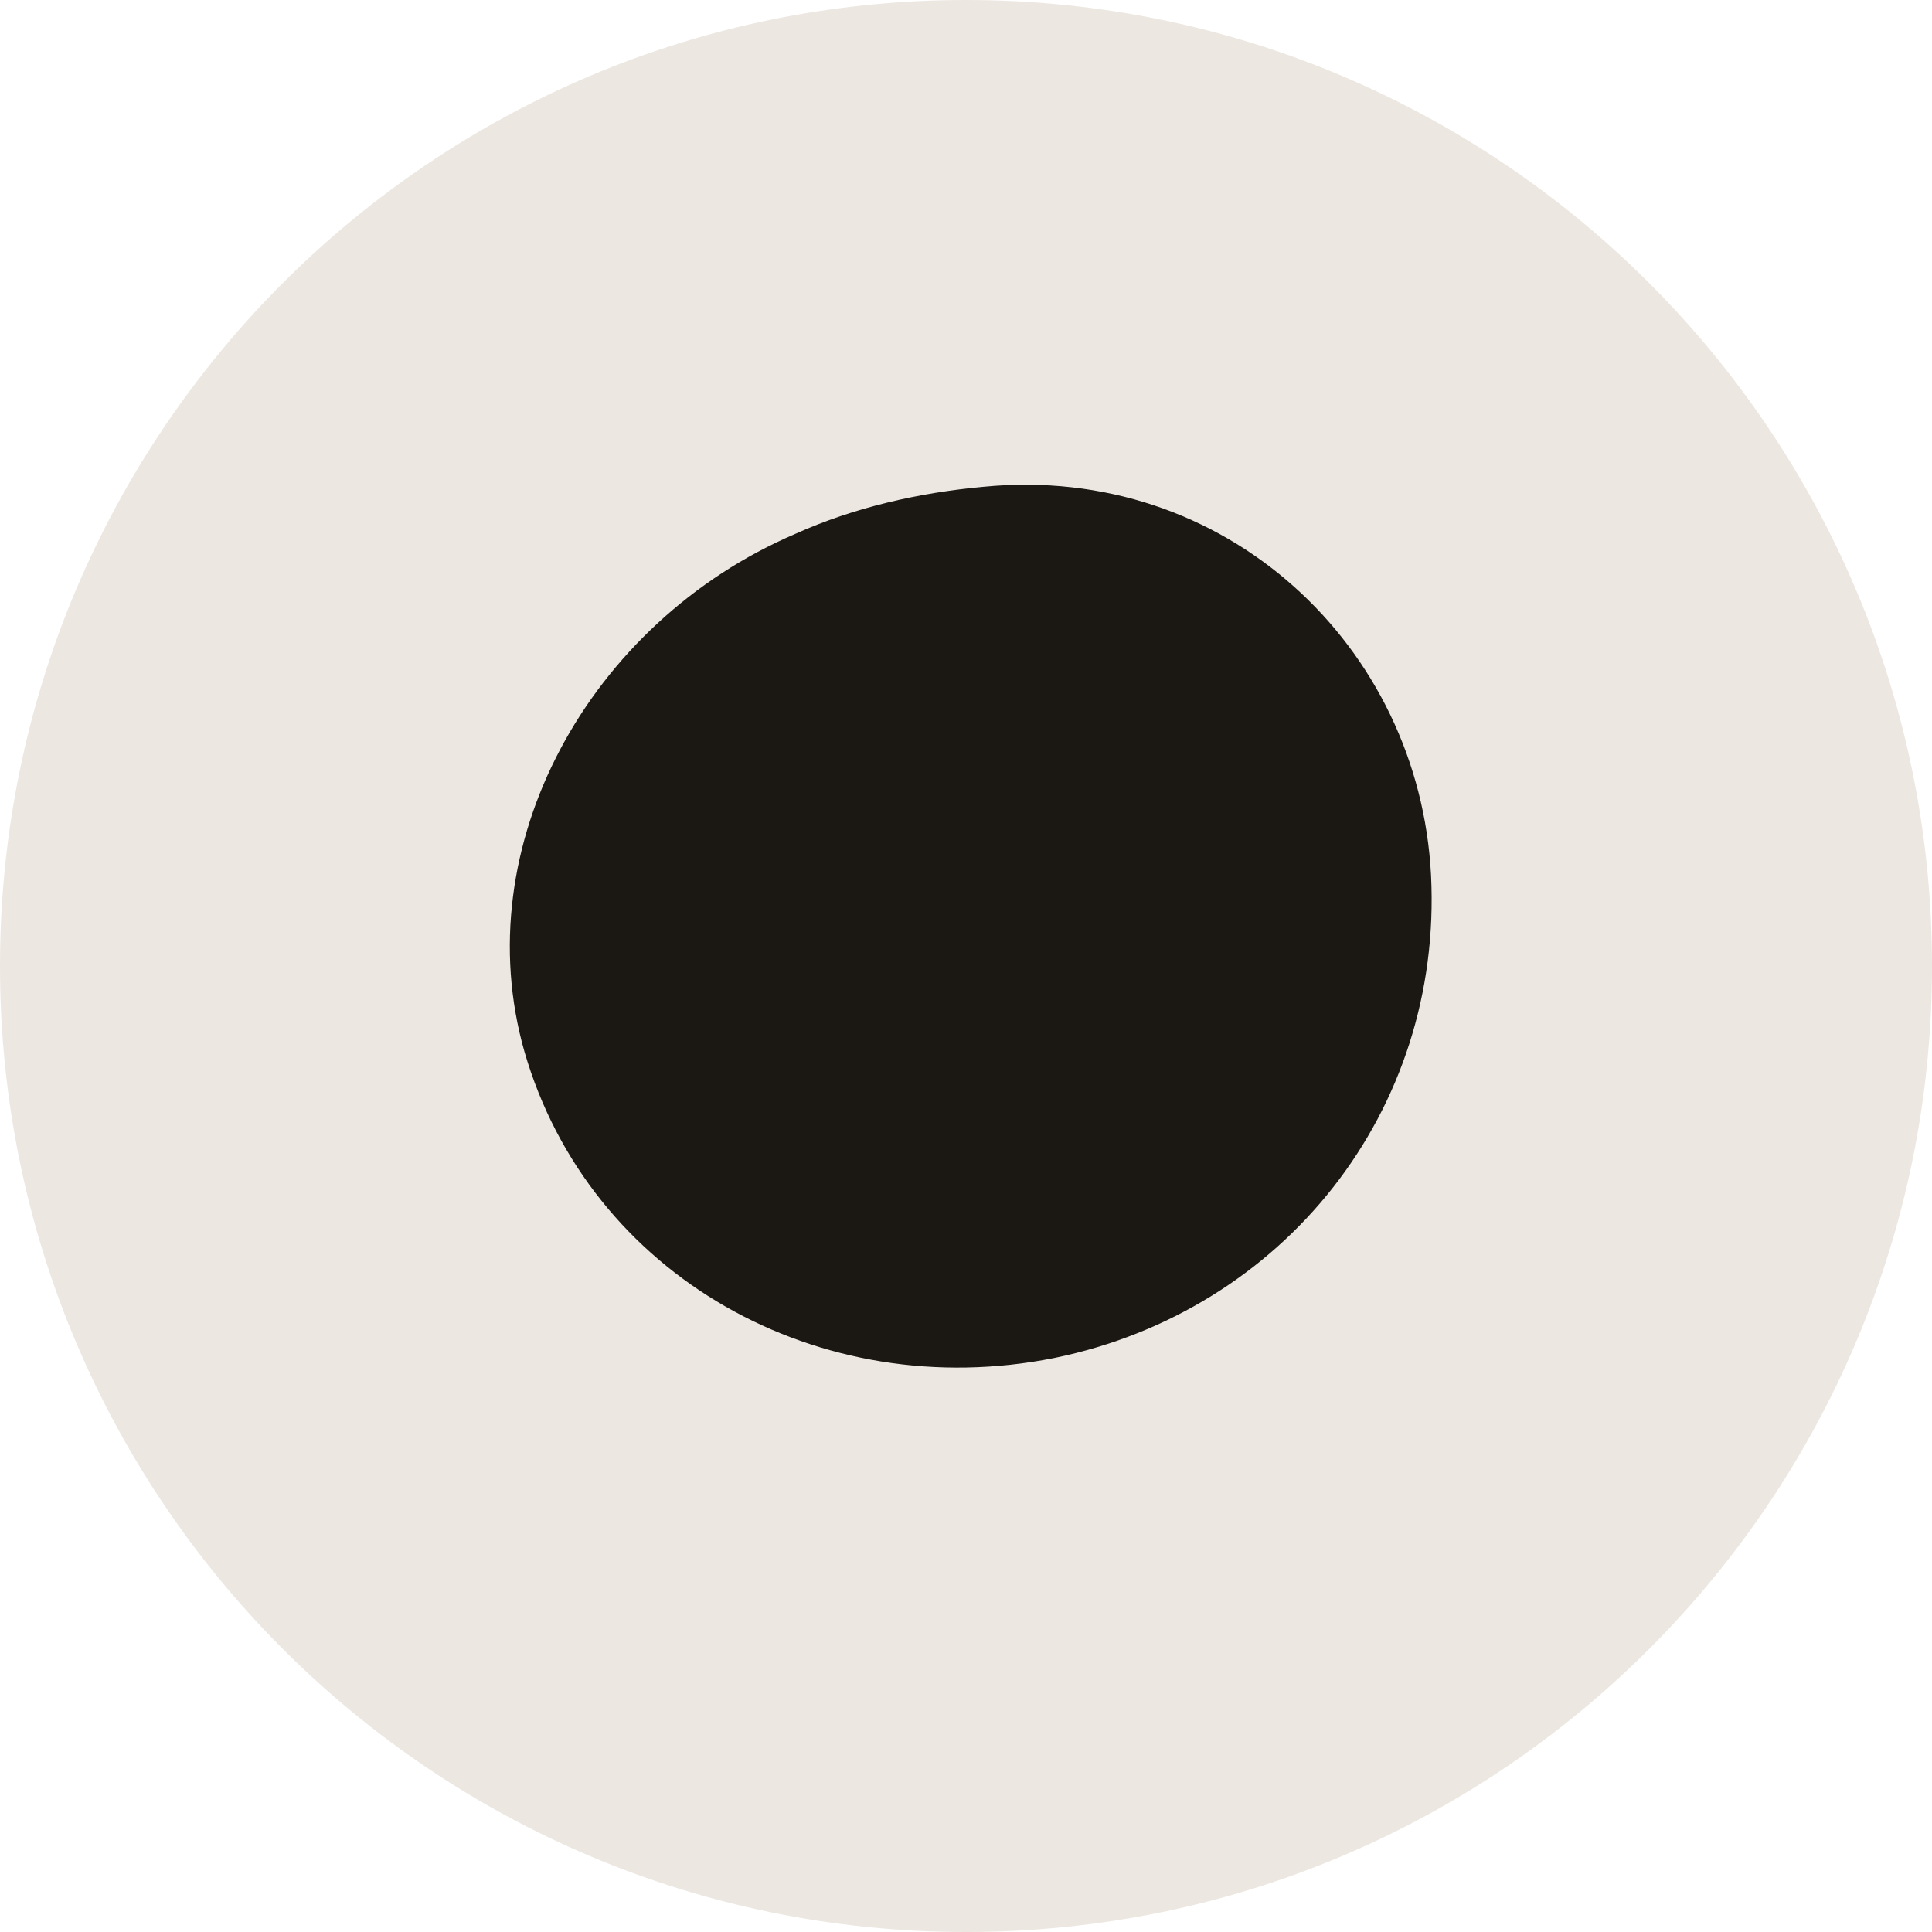
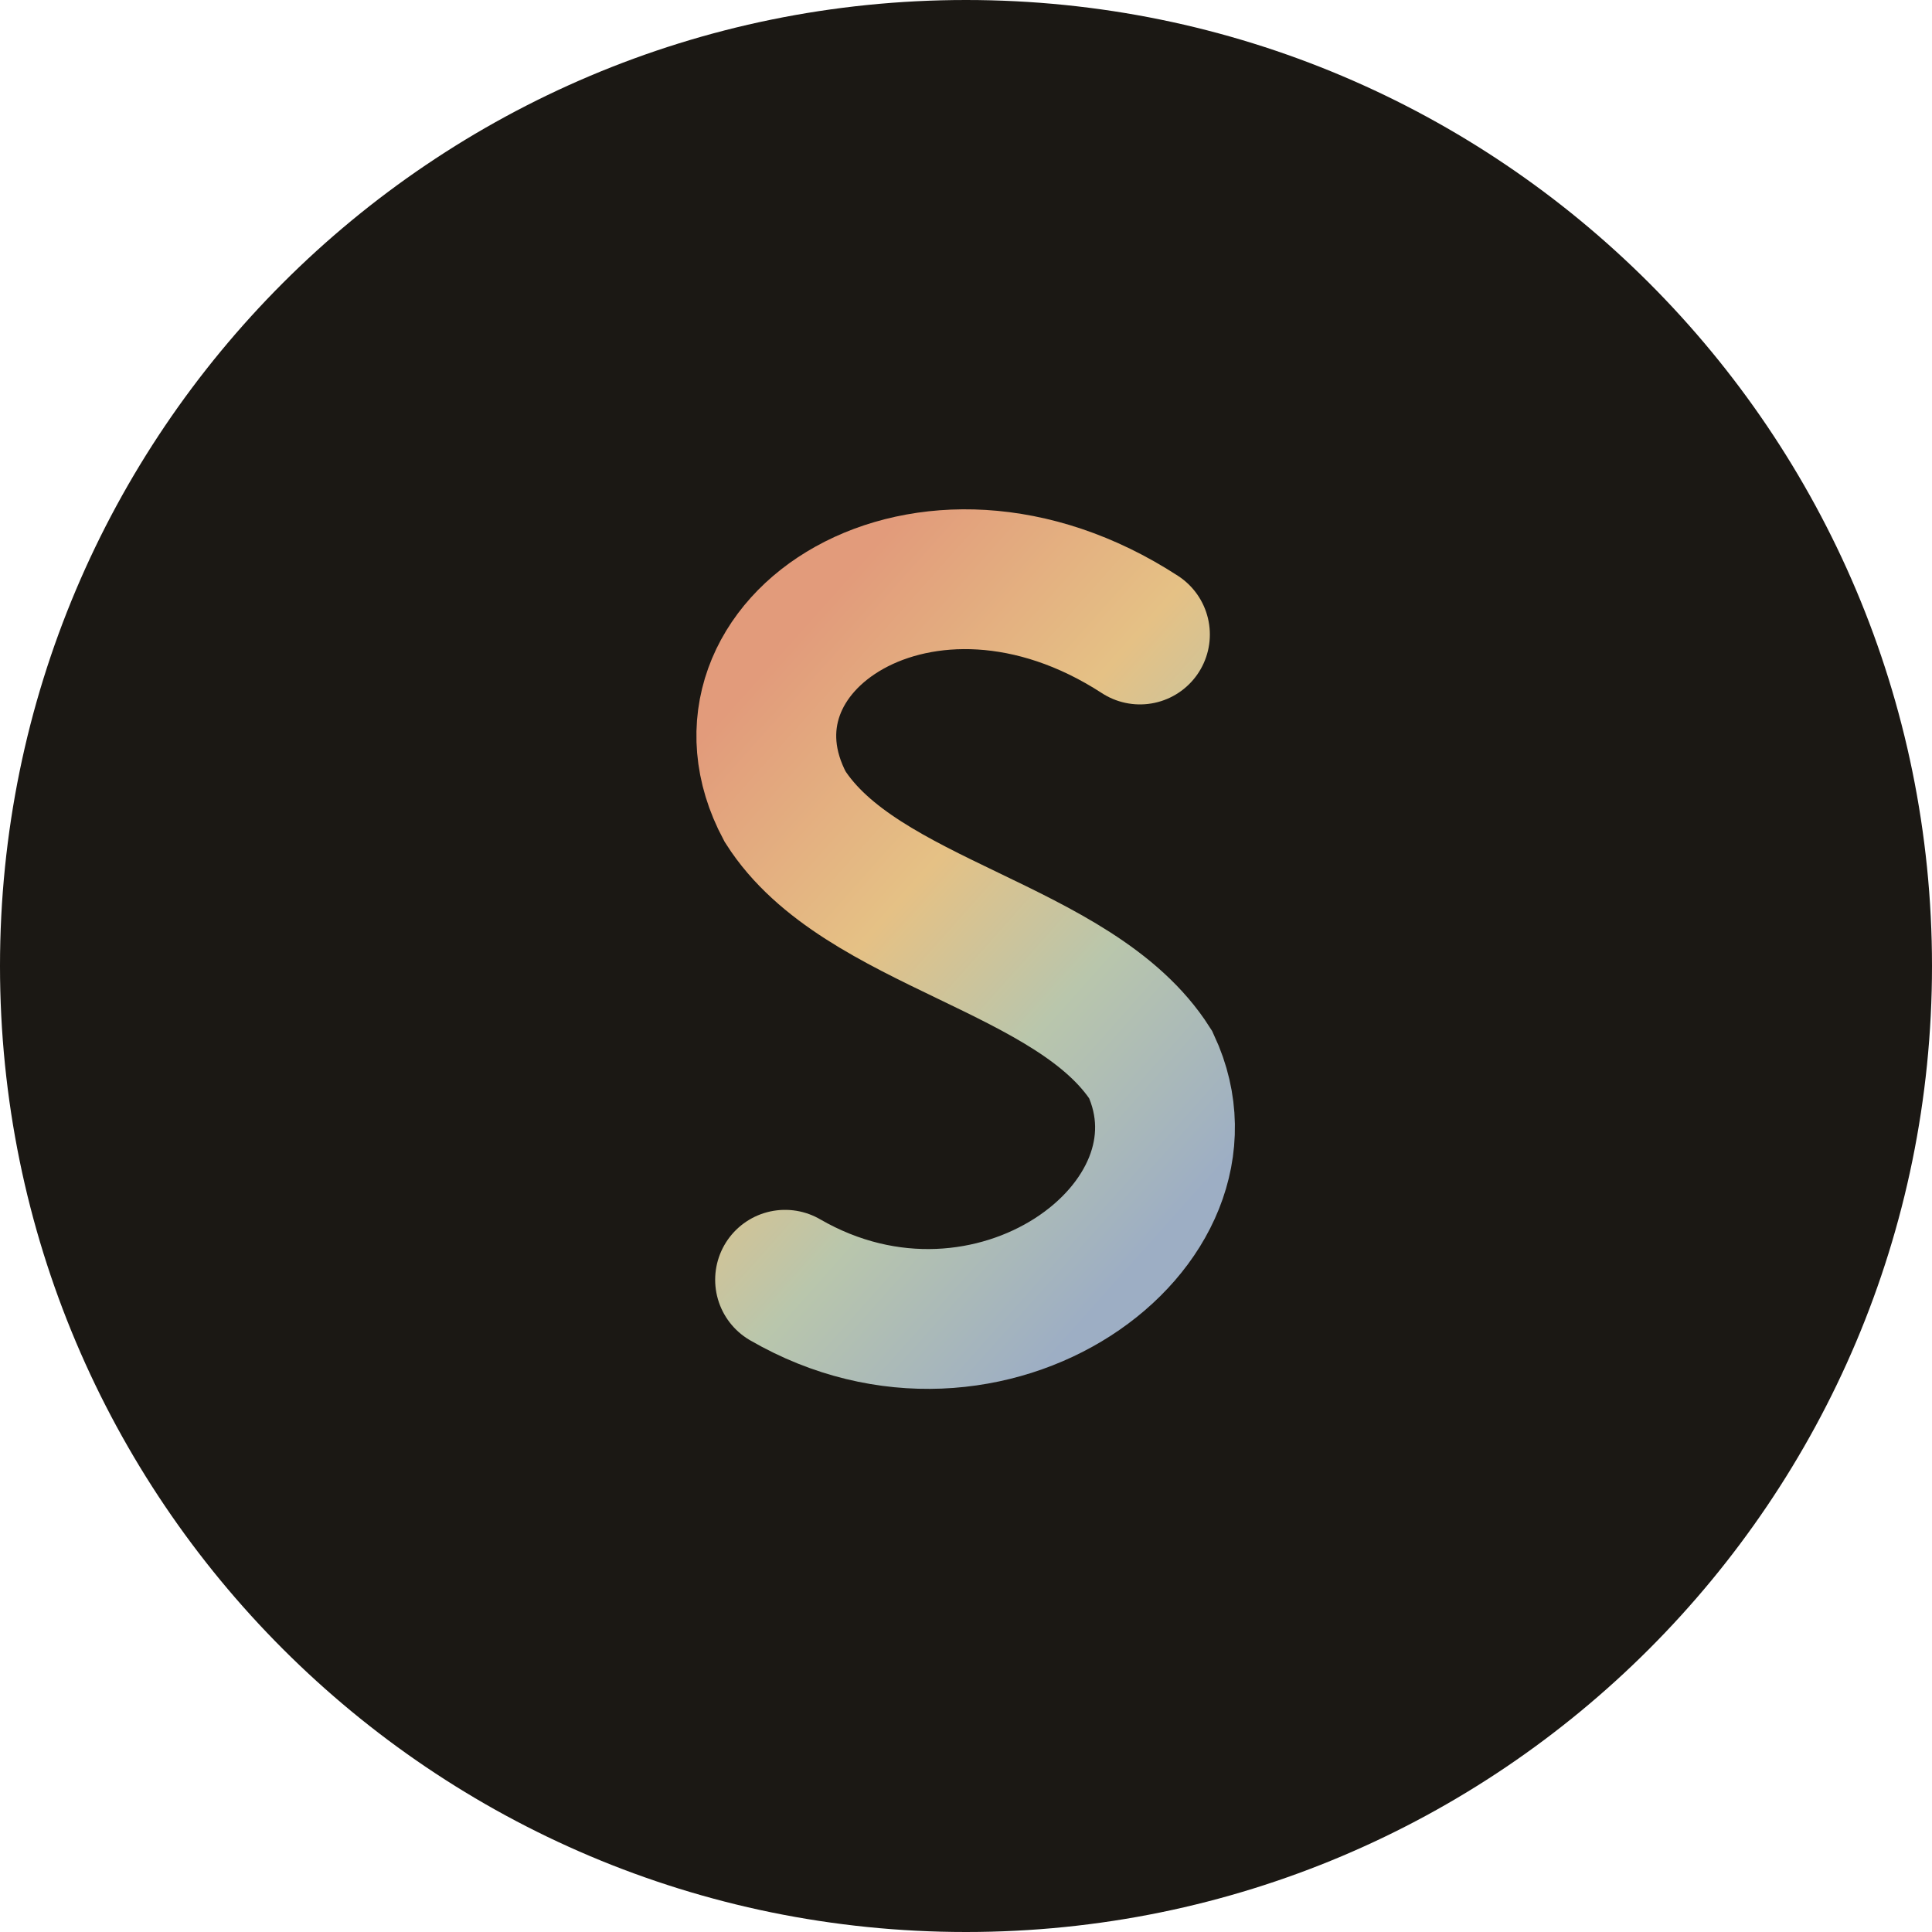
<svg xmlns="http://www.w3.org/2000/svg" width="512" height="512" viewBox="0 0 512 512">
-   <circle cx="256" cy="256" r="256" fill="#ECE7E1" />
-   <path transform="translate(256 246) scale(0.78)" fill="#1B1814" d="     M6 -150     C 88 -158 154 -96 158 -18     C 162 62 108 130 30 146     C -50 162 -128 118 -150 42     C -170 -28 -128 -104 -58 -134     C -38 -143 -16 -148 6 -150 Z" />
+   <defs>
+     <linearGradient id="veil" x1="0.2" y1="0" x2="0.8" y2="1">
+       <stop offset="0" stop-color="#E29B7B" />
+       <stop offset="0.38" stop-color="#E5C185" />
+       <stop offset="0.66" stop-color="#B9C6AC" />
+       <stop offset="1" stop-color="#9DAEC4" />
+     </linearGradient>
+   </defs>
+   <circle cx="256" cy="256" r="256" fill="#1B1814" />
+   <g transform="translate(114 114) scale(2.85)">
+     <path d="M 66 19 C 46 6, 25 20, 33 35 C 40 46, 60 48, 67 59 C 74 74, 52 90, 33 79" fill="none" stroke="url(#veil)" stroke-width="13" stroke-linecap="round" />
+   </g>
</svg>
